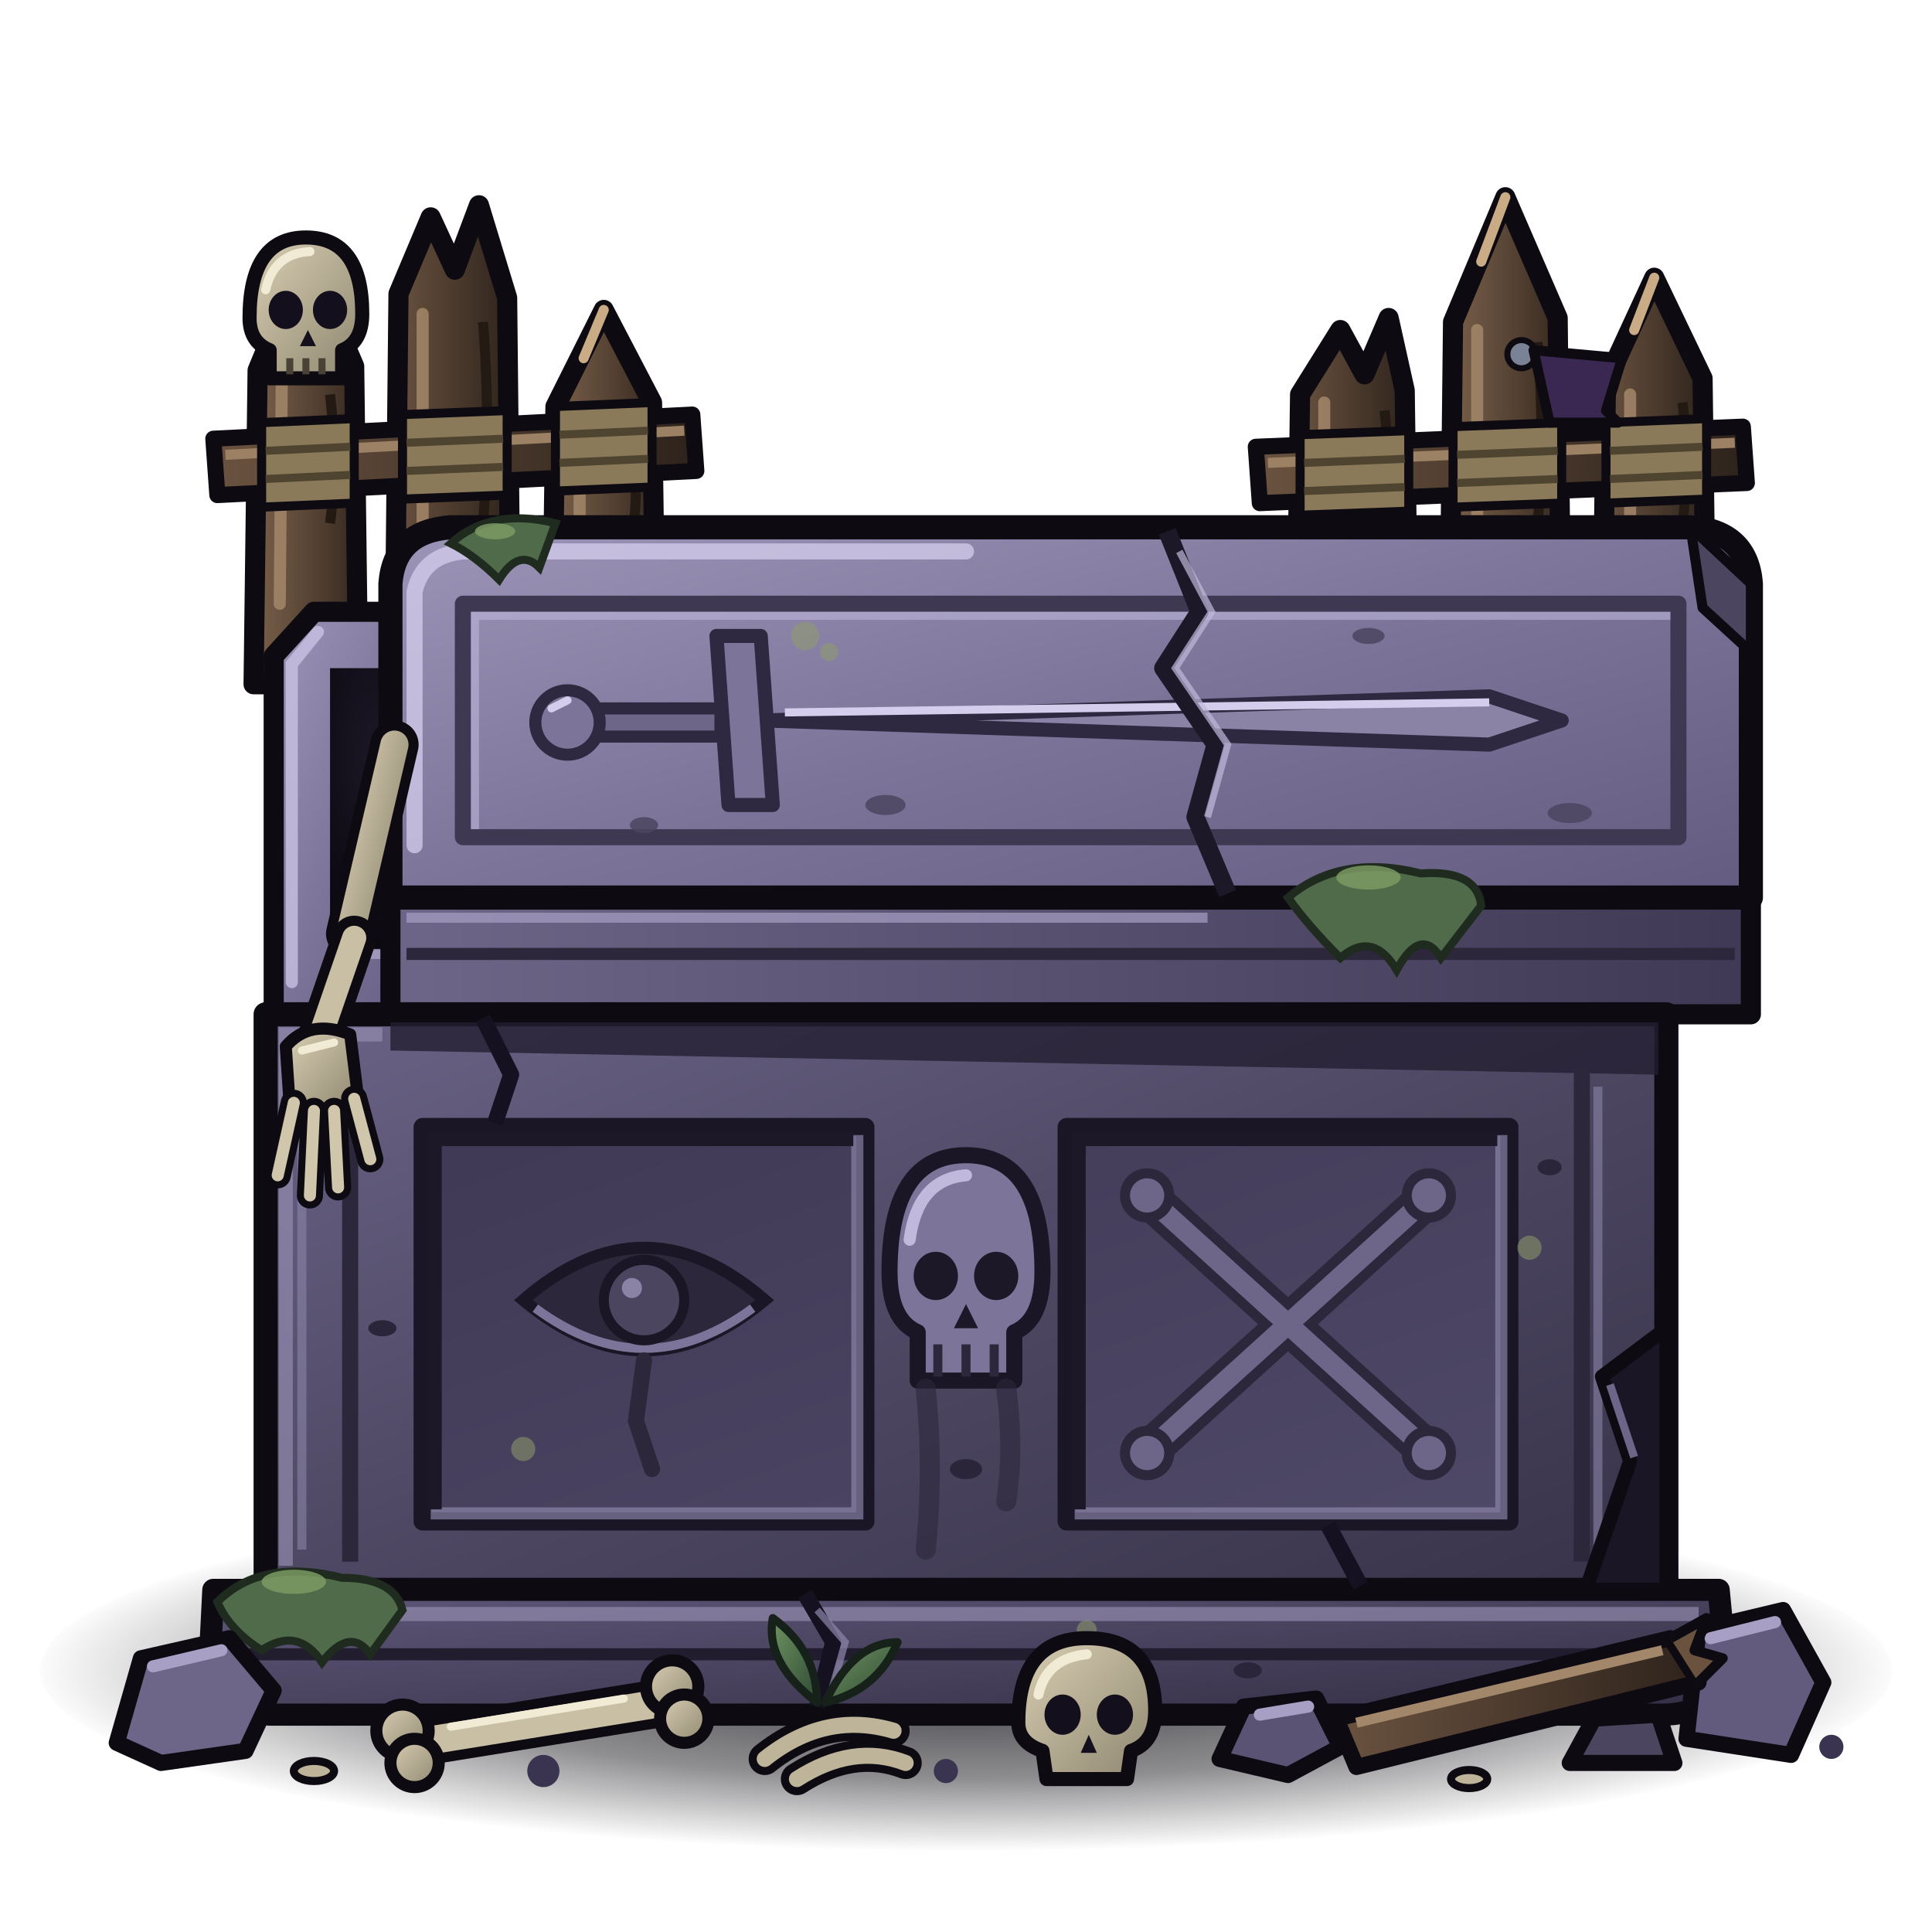
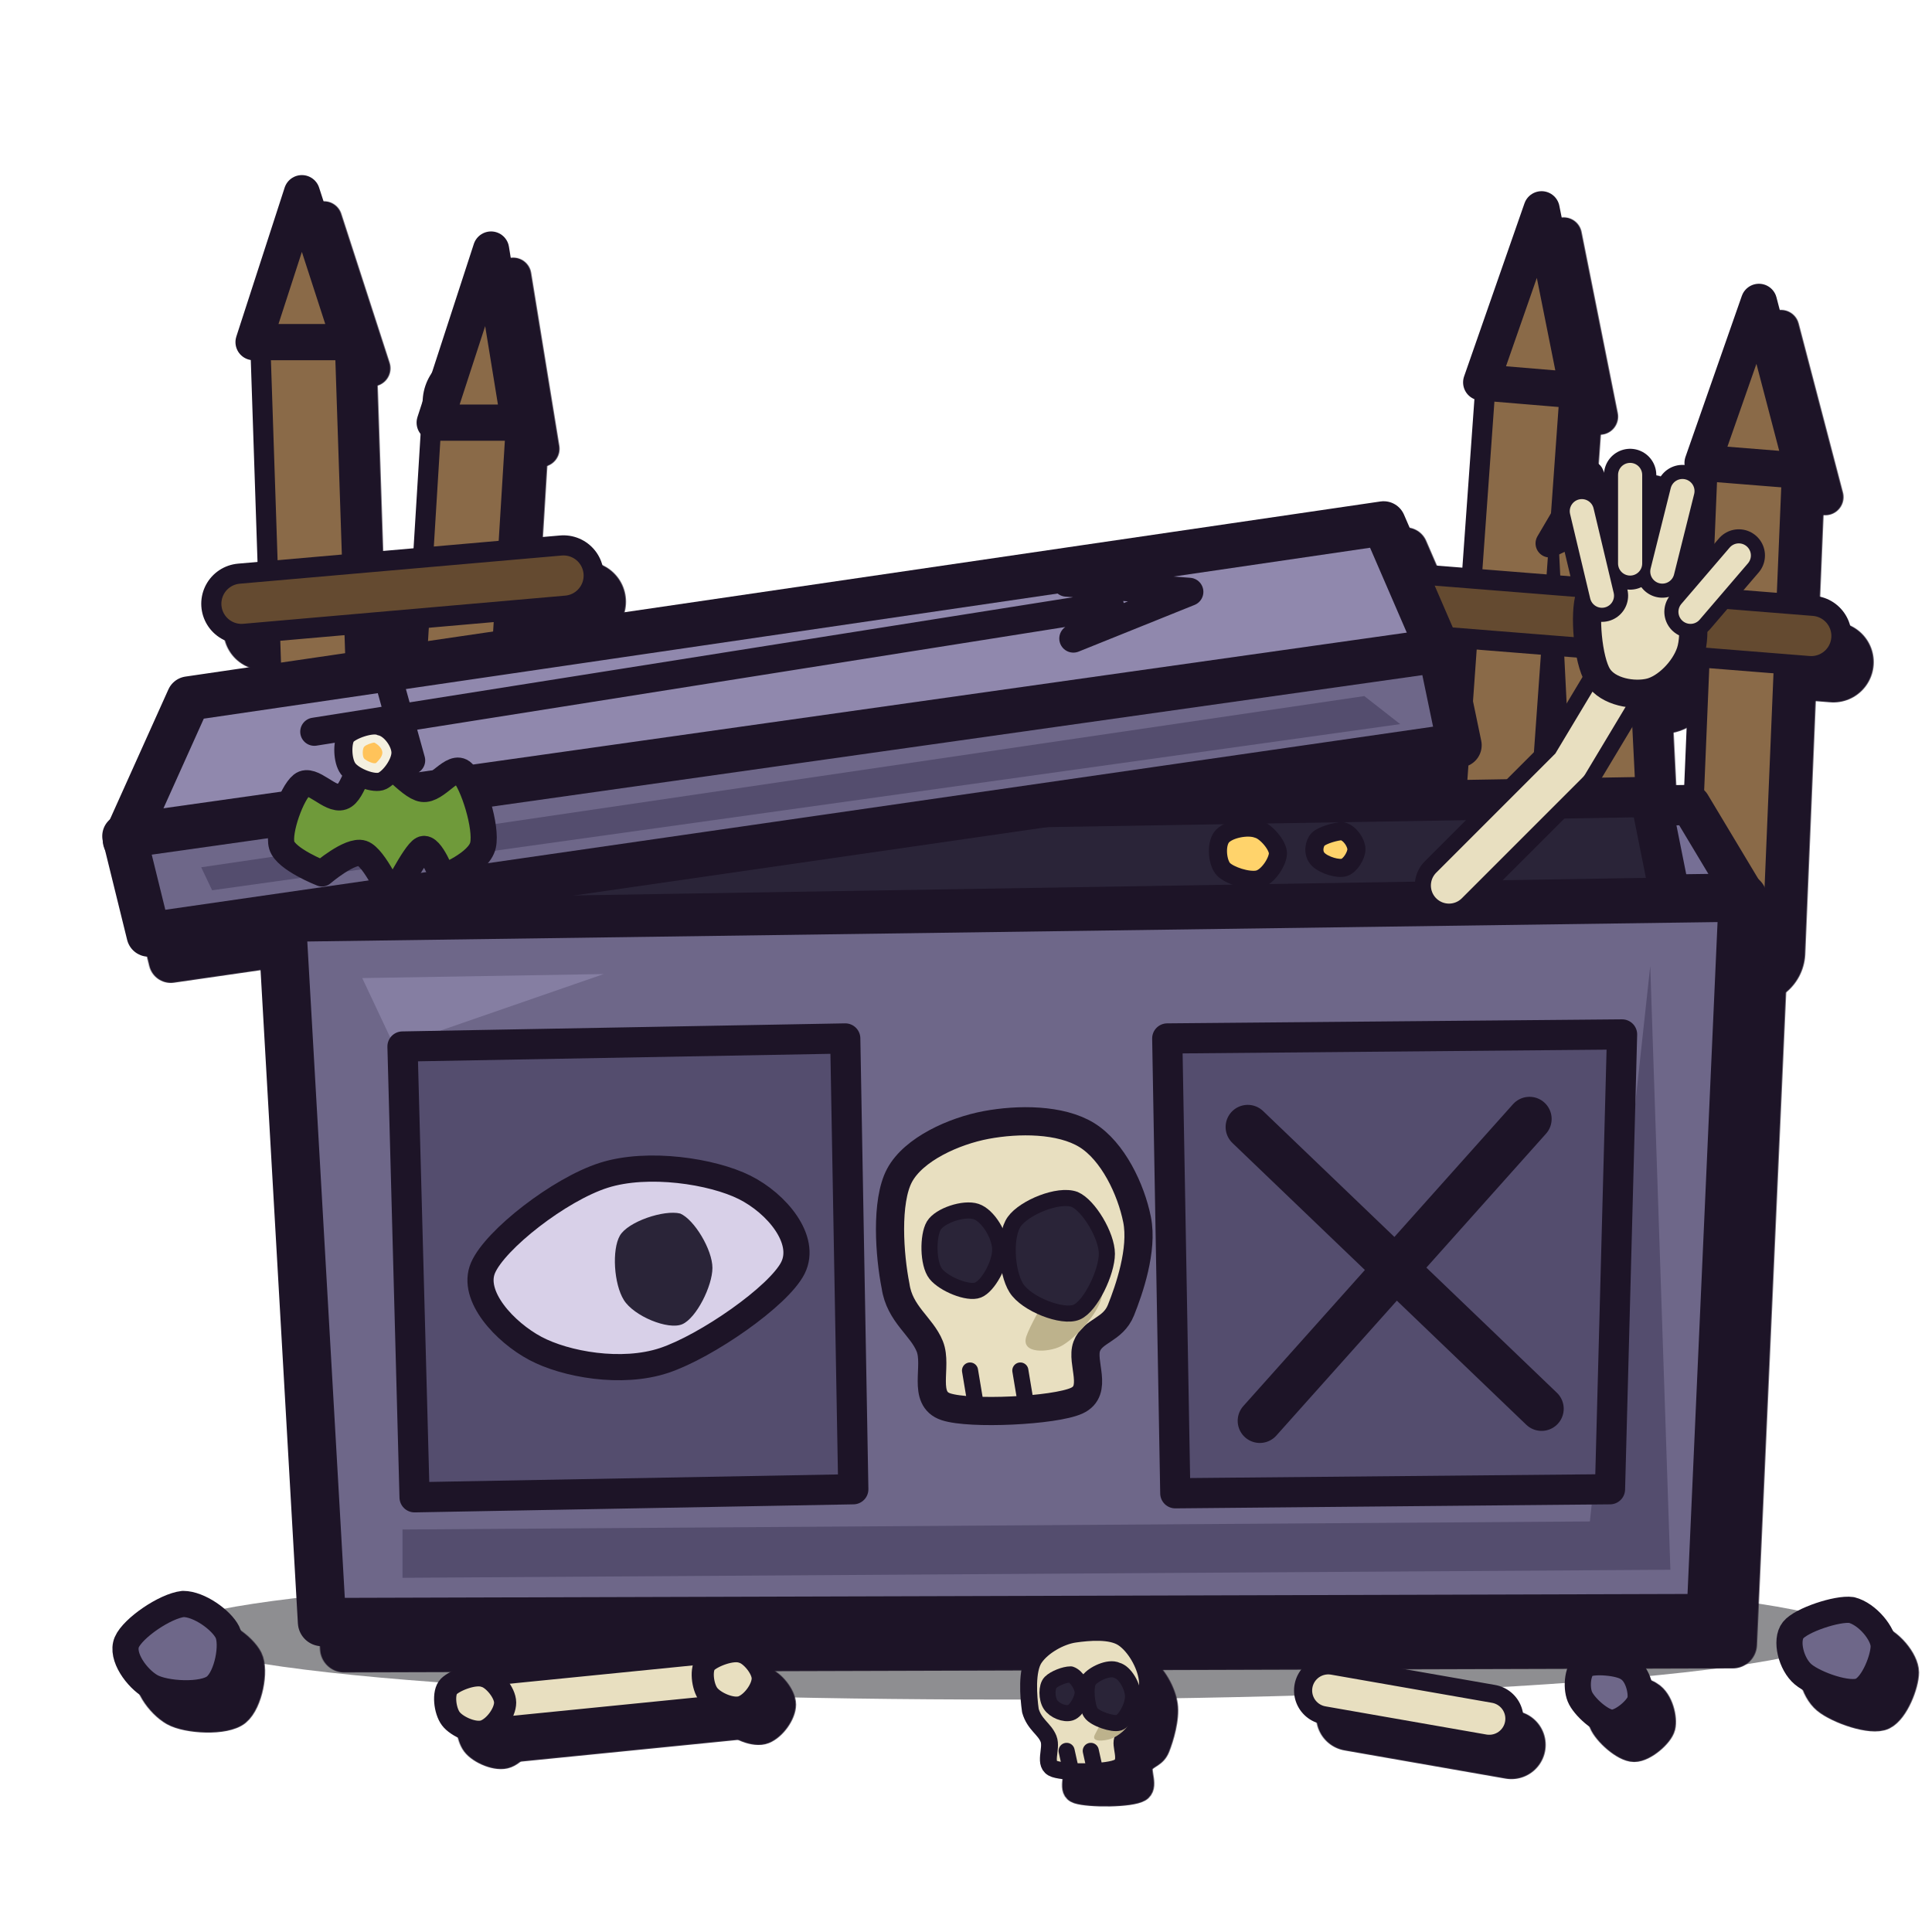
<svg xmlns="http://www.w3.org/2000/svg" viewBox="0 0 96 96" width="96" height="96">
  <defs>
-     <radialGradient id="w2-shadow" cx="0.5" cy="0.5" r="0.5">
-       <stop offset="0" stop-color="#05040a" stop-opacity="0.8" />
-       <stop offset="0.6" stop-color="#05040a" stop-opacity="0.45" />
-       <stop offset="1" stop-color="#05040a" stop-opacity="0" />
-     </radialGradient>
-     <linearGradient id="w2-top" x1="0" y1="0" x2="1" y2="1">
-       <stop offset="0" stop-color="#9d95b8" />
-       <stop offset="0.5" stop-color="#7d7599" />
-       <stop offset="1" stop-color="#635b80" />
-     </linearGradient>
-     <linearGradient id="w2-front" x1="0" y1="0" x2="1" y2="1">
-       <stop offset="0" stop-color="#6a6386" />
-       <stop offset="0.55" stop-color="#4b4560" />
-       <stop offset="1" stop-color="#38334a" />
-     </linearGradient>
-     <linearGradient id="w2-front2" x1="0" y1="0" x2="1" y2="1">
-       <stop offset="0" stop-color="#5f587a" />
-       <stop offset="1" stop-color="#332e44" />
-     </linearGradient>
-     <linearGradient id="w2-panel" x1="0" y1="0" x2="1" y2="1">
-       <stop offset="0" stop-color="#3f3955" />
-       <stop offset="1" stop-color="#4f4968" />
-     </linearGradient>
-     <linearGradient id="w2-lidedge" x1="0" y1="0" x2="1" y2="0">
-       <stop offset="0" stop-color="#6e6688" />
-       <stop offset="1" stop-color="#3f3955" />
-     </linearGradient>
-     <linearGradient id="w2-wood" x1="0" y1="0" x2="1" y2="0">
-       <stop offset="0" stop-color="#7a604a" />
-       <stop offset="0.5" stop-color="#5a4636" />
-       <stop offset="1" stop-color="#352820" />
-     </linearGradient>
-     <linearGradient id="w2-wood2" x1="0" y1="0" x2="1" y2="0">
-       <stop offset="0" stop-color="#6a523f" />
-       <stop offset="1" stop-color="#2e231c" />
-     </linearGradient>
-     <linearGradient id="w2-bone" x1="0" y1="0" x2="1" y2="1">
-       <stop offset="0" stop-color="#d8cfb4" />
-       <stop offset="1" stop-color="#8f8670" />
-     </linearGradient>
-     <radialGradient id="w2-dark" cx="0.4" cy="0.3" r="0.8">
-       <stop offset="0" stop-color="#1c1726" />
-       <stop offset="1" stop-color="#08060c" />
-     </radialGradient>
-     <linearGradient id="w2-leaf" x1="0" y1="0" x2="1" y2="1">
-       <stop offset="0" stop-color="#6f9462" />
-       <stop offset="1" stop-color="#2f4a33" />
-     </linearGradient>
+     <filter id="w2-ink" x="-6%" y="-6%" width="116%" height="116%" color-interpolation-filters="sRGB">
+       <feFlood flood-color="#1d1427" />
+       <feComposite in2="SourceAlpha" operator="in" />
+       <feOffset dx="1.1" dy="1.3" />
+       <feMerge>
+         <feMergeNode />
+         <feMergeNode in="SourceGraphic" />
+       </feMerge>
+     </filter>
  </defs>
-   <ellipse cx="48" cy="83" rx="46" ry="9" fill="url(#w2-shadow)" />
-   <g stroke="#0d0a12" stroke-width="1" stroke-linejoin="round">
-     <path d="M12.6 34 L12.8 18.4 L15.2 12.6 L17.6 18.2 L17.8 34 Z" fill="url(#w2-wood)" />
-     <path d="M19.6 34 L19.8 14.6 L21.4 10.8 L22.6 13.4 L23.8 10.2 L25.2 14.8 L25.4 34 Z" fill="url(#w2-wood2)" />
-     <path d="M27.4 34 L27.6 20.2 L30 15.4 L32.4 20 L32.6 34 Z" fill="url(#w2-wood)" />
-     <path d="M64.4 34 L64.6 19.6 L66.6 16.4 L67.8 18.6 L69 15.8 L69.8 19.4 L70 34 Z" fill="url(#w2-wood2)" />
-     <path d="M72 34 L72.2 16 L74.8 9.8 L77.4 15.8 L77.6 34 Z" fill="url(#w2-wood)" />
-     <path d="M79.6 34 L79.8 19 L82.2 13.8 L84.6 18.8 L84.8 34 Z" fill="url(#w2-wood2)" />
-   </g>
-   <path d="M14 19 L13.9 30 M21 15.6 L21 30 M28.8 20.6 L28.8 30 M65.8 20 L65.8 30 M73.4 16.4 L73.4 30 M81 19.6 L81 30" stroke="#a3876a" stroke-width="0.6" stroke-linecap="round" opacity="0.85" />
-   <path d="M16.4 19.6 Q16.8 23 16.4 26 M24 16 Q24.4 21 24 26 M31.4 21 Q31.8 24 31.4 27 M68.8 20.4 Q69.2 24 68.8 27 M76.4 17 Q76.8 22 76.4 26 M83.6 20 Q84 23 83.6 26" fill="none" stroke="#241a14" stroke-width="0.5" />
-   <path d="M15.2 12.6 L14.2 15.4 M74.8 9.8 L73.6 13 M30 15.4 L29 17.8 M82.2 13.8 L81.2 16.4" stroke="#c9ab86" stroke-width="0.5" stroke-linecap="round" />
-   <g stroke="#0d0a12" stroke-width="0.8" stroke-linejoin="round">
-     <path d="M10.6 21.8 L34.4 20.6 L34.6 23.4 L10.8 24.6 Z" fill="url(#w2-wood2)" />
-     <path d="M62.4 22.2 L86.6 21.2 L86.8 24 L62.6 25 Z" fill="url(#w2-wood2)" />
-   </g>
-   <path d="M11.2 22.6 L34 21.4 M63 23 L86.2 22" stroke="#9c8164" stroke-width="0.5" />
-   <g fill="#8a7a5a" stroke="#0d0a12" stroke-width="0.45">
-     <path d="M13 21 L17.6 20.8 L17.6 25 L13 25.2 Z" />
-     <path d="M20 20.6 L25.2 20.4 L25.2 24.6 L20 24.8 Z" />
-     <path d="M27.6 20.2 L32.4 20 L32.4 24.2 L27.6 24.4 Z" />
-     <path d="M64.6 21.6 L70 21.4 L70 25.4 L64.6 25.6 Z" />
-     <path d="M72.2 21.2 L77.6 21 L77.6 25 L72.2 25.2 Z" />
-     <path d="M79.8 21 L84.8 20.8 L84.8 24.8 L79.8 25 Z" />
-   </g>
-   <path d="M13.2 22.4 L17.4 22.2 M13.2 23.8 L17.4 23.6 M20.2 22 L25 21.8 M20.2 23.4 L25 23.2 M27.8 21.6 L32.2 21.4 M27.8 23 L32.2 22.8 M64.8 23 L69.8 22.8 M64.8 24.4 L69.8 24.2 M72.4 22.6 L77.4 22.4 M72.4 24 L77.4 23.8 M80 22.4 L84.6 22.2 M80 23.8 L84.6 23.6" stroke="#4e4430" stroke-width="0.4" />
-   <circle cx="75.6" cy="17.6" r="0.7" fill="#7a8395" stroke="#0d0a12" stroke-width="0.3" />
-   <path d="M76.2 17.4 L80.6 17.8 L79.8 20.4 L80.4 21 L77 21 Z" fill="#3b2852" stroke="#0d0a12" stroke-width="0.5" stroke-linejoin="round" />
-   <path d="M12.4 15.8 Q12.4 11.8 15.2 11.8 Q18 11.8 18 15.6 Q18 17 17 17.4 L17 18.8 L13.4 18.8 L13.4 17.4 Q12.4 17 12.4 15.8 Z" fill="url(#w2-bone)" stroke="#0d0a12" stroke-width="0.7" stroke-linejoin="round" />
-   <path d="M13.2 14.4 Q13.6 12.6 15.4 12.5" fill="none" stroke="#f1ead4" stroke-width="0.45" stroke-linecap="round" />
-   <ellipse cx="14.2" cy="15.4" rx="0.85" ry="0.95" fill="#140f1c" />
-   <ellipse cx="16.4" cy="15.4" rx="0.85" ry="0.95" fill="#140f1c" />
-   <path d="M15.3 16.4 L14.9 17.2 L15.7 17.2 Z" fill="#140f1c" />
-   <path d="M14.4 17.8 L14.4 18.6 M15.2 17.8 L15.2 18.6 M16 17.8 L16 18.6" stroke="#4a4234" stroke-width="0.35" />
-   <path d="M13.6 50.4 L13.6 32.6 L15.6 30.4 L22 30.4 L22 50.4 Z" fill="url(#w2-top)" stroke="#0d0a12" stroke-width="1" stroke-linejoin="round" />
-   <path d="M16.4 47.2 L16.4 33.2 L22 33.2 L22 47.2 Z" fill="url(#w2-dark)" />
-   <path d="M14.5 48.8 L14.5 33 L15.8 31.4" fill="none" stroke="#c9c2e4" stroke-width="0.6" stroke-linecap="round" opacity="0.8" />
-   <path d="M16.4 47.4 L22 47.4" stroke="#b3acd0" stroke-width="0.5" opacity="0.7" />
-   <path d="M19.4 44.6 L87 44.6 L87 50.4 L19.4 50.4 Z" fill="url(#w2-lidedge)" stroke="#0d0a12" stroke-width="1" stroke-linejoin="round" />
-   <path d="M20.2 47.4 L86.2 47.4" stroke="#2c273b" stroke-width="0.6" />
-   <path d="M20.2 45.6 L60 45.6" stroke="#a7a0c4" stroke-width="0.5" opacity="0.7" />
-   <path d="M19.4 44.6 L19.4 29 Q19.6 26.4 22.4 26.2 L84 26.2 Q86.8 26.4 87 29 L87 44.6 Z" fill="url(#w2-top)" stroke="#0d0a12" stroke-width="1.2" stroke-linejoin="round" />
-   <path d="M20.6 42 L20.6 29.4 Q21 27.6 23 27.4 L48 27.4" fill="none" stroke="#d4cdec" stroke-width="0.8" stroke-linecap="round" opacity="0.75" />
-   <path d="M23 41.6 L23 30 L83.4 30 L83.4 41.6 Z" fill="none" stroke="#3e3852" stroke-width="0.8" stroke-linejoin="round" />
-   <path d="M23.6 41.2 L23.6 30.6 L83 30.6" fill="none" stroke="#bdb6da" stroke-width="0.4" opacity="0.6" />
-   <path d="M38 35.8 L74 34.6 L77.6 35.8 L74 37 L38 35.8 Z" fill="#8a83a6" stroke="#2e2940" stroke-width="0.7" stroke-linejoin="round" />
-   <path d="M39 35.4 L74 34.9" stroke="#d4cdec" stroke-width="0.4" />
-   <path d="M35.6 31.6 L37.8 31.6 L38.4 40 L36.2 40 Z" fill="#7d7599" stroke="#2e2940" stroke-width="0.7" stroke-linejoin="round" />
-   <path d="M29.6 35.2 L35.8 35.2 L35.8 36.6 L29.6 36.6 Z" fill="#6e6688" stroke="#2e2940" stroke-width="0.6" />
-   <circle cx="28.2" cy="35.9" r="1.6" fill="#7d7599" stroke="#2e2940" stroke-width="0.6" />
-   <path d="M27.4 35.2 L28.2 34.8" stroke="#d4cdec" stroke-width="0.4" stroke-linecap="round" />
-   <path d="M58 26.4 L59.6 30.4 L57.8 33.2 L60.4 37 L59.4 40.6 L61 44.4" fill="none" stroke="#1d1828" stroke-width="0.9" stroke-linejoin="round" />
-   <path d="M58.6 27.4 L60.2 30.4 L58.4 33.2 L61 37 L60 40.6" fill="none" stroke="#c0b9dc" stroke-width="0.35" opacity="0.7" />
-   <path d="M84 26.2 L87 29 L87 32.4 L84.6 30.2 Z" fill="#4b4560" stroke="#0d0a12" stroke-width="0.5" stroke-linejoin="round" />
-   <g fill="#4b4560" opacity="0.85">
-     <ellipse cx="44" cy="40" rx="1" ry="0.5" />
-     <ellipse cx="68" cy="31.6" rx="0.8" ry="0.4" />
-     <ellipse cx="78" cy="40.4" rx="1.1" ry="0.5" />
-     <ellipse cx="32" cy="41" rx="0.7" ry="0.4" />
-   </g>
-   <path d="M13.2 50.4 L82.8 50.4 L82.8 79 L13.2 79 Z" fill="url(#w2-front)" stroke="#0d0a12" stroke-width="1.2" stroke-linejoin="round" />
-   <path d="M19.4 50.8 L82.4 50.8 L82.4 53.4 L19.4 52.2 Z" fill="#231e31" opacity="0.8" />
-   <path d="M14.2 77.8 L14.2 51.4 L19 51.4" fill="none" stroke="#9d95b8" stroke-width="0.7" opacity="0.6" />
-   <path d="M17.4 52.4 L17.4 77.6 M78.6 53 L78.6 77.6" stroke="#2c273b" stroke-width="0.8" />
-   <path d="M15 77 L15 53 M79.4 77 L79.4 54" stroke="#8a83a6" stroke-width="0.45" opacity="0.6" />
-   <path d="M21 56 L43 56 L43 75.6 L21 75.6 Z M53 56 L75 56 L75 75.6 L53 75.6 Z" fill="url(#w2-panel)" stroke="#1a1625" stroke-width="0.9" stroke-linejoin="round" />
-   <path d="M21.4 75.2 L42.6 75.2 L42.6 56.4 M53.4 75.2 L74.6 75.2 L74.6 56.4" fill="none" stroke="#8f88ad" stroke-width="0.6" opacity="0.65" />
-   <path d="M21.6 75 L21.6 56.6 L42.4 56.6 M53.6 75 L53.6 56.6 L74.4 56.6" fill="none" stroke="#1d1828" stroke-width="0.7" />
-   <path d="M26 64.6 Q32 59.4 38 64.6 Q32 69.6 26 64.6 Z" fill="#2c273b" stroke="#1a1625" stroke-width="0.6" />
-   <path d="M26.6 65 Q32 69 37.4 65" fill="none" stroke="#7d7599" stroke-width="0.45" />
-   <circle cx="32" cy="64.6" r="2" fill="#4b4560" stroke="#1a1625" stroke-width="0.5" />
-   <circle cx="31.4" cy="64" r="0.5" fill="#8a83a6" />
-   <path d="M32 67.6 L31.6 70.6 L32.4 73" fill="none" stroke="#2c273b" stroke-width="0.8" stroke-linecap="round" />
-   <path d="M57.6 60 L70.4 71.6 M70.4 60 L57.6 71.6" stroke="#2c273b" stroke-width="2" stroke-linecap="round" />
-   <path d="M57.6 60 L70.4 71.6 M70.4 60 L57.6 71.6" stroke="#6e6688" stroke-width="1" stroke-linecap="round" />
-   <g fill="#6e6688" stroke="#2c273b" stroke-width="0.5">
-     <circle cx="57" cy="59.4" r="1.1" />
-     <circle cx="71" cy="59.4" r="1.1" />
-     <circle cx="57" cy="72.2" r="1.1" />
-     <circle cx="71" cy="72.2" r="1.1" />
-   </g>
-   <path d="M44.2 63.2 Q44.2 57.4 48 57.4 Q51.8 57.4 51.8 63.2 Q51.8 65.6 50.4 66.2 L50.4 68.6 L45.6 68.6 L45.6 66.2 Q44.2 65.6 44.2 63.2 Z" fill="#7d7599" stroke="#1a1625" stroke-width="0.8" stroke-linejoin="round" />
-   <path d="M45.2 61.6 Q45.6 58.6 48 58.4" fill="none" stroke="#c0b9dc" stroke-width="0.6" stroke-linecap="round" />
-   <ellipse cx="46.5" cy="63.4" rx="1.1" ry="1.2" fill="#1d1828" />
-   <ellipse cx="49.5" cy="63.4" rx="1.1" ry="1.2" fill="#1d1828" />
-   <path d="M48 64.8 L47.4 66 L48.6 66 Z" fill="#1d1828" />
-   <path d="M46.6 66.8 L46.6 68.4 M48 66.8 L48 68.4 M49.4 66.8 L49.4 68.4" stroke="#2c273b" stroke-width="0.45" />
-   <path d="M10.6 79 L85.4 79 L85.8 83.2 Q85 85.2 82.6 85.2 L13.4 85.2 Q10.8 85 10.4 83 Z" fill="url(#w2-front2)" stroke="#0d0a12" stroke-width="1.1" stroke-linejoin="round" />
-   <path d="M11.6 80.2 L84.4 80.2" stroke="#9d95b8" stroke-width="0.7" opacity="0.6" />
-   <path d="M12 82.2 L84.6 82.2" stroke="#211c2e" stroke-width="0.6" />
-   <path d="M82.8 66 L79.6 68.4 L81 72.6 L78.8 79 L82.8 79 Z" fill="#1a1625" stroke="#0d0a12" stroke-width="0.7" stroke-linejoin="round" />
-   <path d="M80 68.8 L81.2 72.4" stroke="#6e6688" stroke-width="0.4" />
-   <path d="M24 50.6 L25.4 53.4 L24.6 55.8 M66 75.8 L67.6 78.8 M40 79.2 L41.4 81.6 L40.6 84.8" fill="none" stroke="#151120" stroke-width="0.8" stroke-linejoin="round" />
-   <path d="M40.6 80 L42 81.6 L41.2 84.4" fill="none" stroke="#8f88ad" stroke-width="0.35" opacity="0.7" />
-   <g fill="#2a2539">
-     <ellipse cx="19" cy="66" rx="0.7" ry="0.4" />
-     <ellipse cx="48" cy="73" rx="0.8" ry="0.5" />
-     <ellipse cx="77" cy="58" rx="0.6" ry="0.4" />
-     <ellipse cx="62" cy="83" rx="0.7" ry="0.4" />
-   </g>
-   <path d="M46 69 Q46.4 73 46 77 M50 69 Q50.4 72 50 74.6" fill="none" stroke="#2b263a" stroke-width="1" stroke-linecap="round" opacity="0.6" />
-   <path d="M19.6 37 L17.4 46.4" stroke="#0d0a12" stroke-width="2.4" stroke-linecap="round" />
-   <path d="M19.6 37 L17.4 46.4" stroke="url(#w2-bone)" stroke-width="1.4" stroke-linecap="round" />
-   <path d="M17.6 46.6 L15.6 52.4" stroke="#0d0a12" stroke-width="2.2" stroke-linecap="round" />
-   <path d="M17.6 46.6 L15.6 52.4" stroke="#c8bfa5" stroke-width="1.2" stroke-linecap="round" />
-   <path d="M14.2 52 Q15.4 50.6 17.4 51.4 L17.8 54.6 Q16.2 55.6 14.4 55 Z" fill="url(#w2-bone)" stroke="#0d0a12" stroke-width="0.6" stroke-linejoin="round" />
-   <path d="M14.6 54.8 L13.8 58.4 M15.6 55.2 L15.4 59.4 M16.6 55.2 L16.8 59 M17.6 54.6 L18.4 57.6" stroke="#0d0a12" stroke-width="1.3" stroke-linecap="round" />
-   <path d="M14.6 54.8 L13.8 58.4 M15.6 55.2 L15.4 59.4 M16.6 55.2 L16.8 59 M17.6 54.6 L18.4 57.6" stroke="#cfc6ab" stroke-width="0.6" stroke-linecap="round" />
-   <path d="M15 52.2 L16.6 51.8" stroke="#f1ead4" stroke-width="0.4" stroke-linecap="round" />
-   <g fill="#4f6b4a" stroke="#1f2b1e" stroke-width="0.4">
-     <path d="M64 44.6 Q66.6 42.4 70.6 43.4 Q73.4 43.2 73.6 45 L71.6 47.6 Q70.6 46 69.4 48.2 Q68.2 46.2 66.6 47.6 Q65 46 64 44.6 Z" />
-     <path d="M10.8 79.6 Q13 77.4 17 78.4 Q19.6 78.4 20 80 L18.4 82.2 Q17.4 80.8 16 82.6 Q14.8 80.8 13 82 Q11.4 81 10.8 79.6 Z" />
-     <path d="M22.4 27 Q24.4 25.2 27.6 26 L26.8 28.2 Q25.8 27.2 24.8 28.8 Q23.6 27.6 22.4 27 Z" />
-   </g>
-   <g fill="#7b9a63" opacity="0.85">
-     <ellipse cx="68" cy="43.6" rx="1.6" ry="0.6" />
-     <ellipse cx="14.6" cy="78.6" rx="1.6" ry="0.6" />
-     <ellipse cx="24.6" cy="26.4" rx="1" ry="0.4" />
-   </g>
-   <g fill="#8e9a6a" opacity="0.55">
-     <circle cx="40" cy="31.6" r="0.7" />
-     <circle cx="41.2" cy="32.4" r="0.45" />
-     <circle cx="76" cy="62" r="0.6" />
-     <circle cx="26" cy="72" r="0.6" />
-     <circle cx="54" cy="81" r="0.5" />
-   </g>
-   <g fill="url(#w2-leaf)" stroke="#16211a" stroke-width="0.4" stroke-linejoin="round">
-     <path d="M40.6 84.6 Q38 82.6 38.4 80.4 Q40.6 82 40.6 84.6 Z" />
-     <path d="M41 84.6 Q42.4 81.6 44.6 81.6 Q43.6 84 41 84.6 Z" />
-   </g>
-   <g stroke="#0d0a12" stroke-width="0.8" stroke-linejoin="round">
-     <path d="M5.8 86.6 L7 82.4 L11.4 81.4 L13.6 84 L12.2 87 L8 87.6 Z" fill="#6e6688" />
-     <path d="M60.6 87.4 L61.8 84.8 L65.4 84.4 L66.6 86.8 L64 88.2 Z" fill="#5a5374" />
-     <path d="M83.8 86.4 L84.4 81 L88.6 80 L90.6 83.6 L89 87.2 Z" fill="#625b7e" />
-     <path d="M78 87.6 L79.2 85.4 L82.4 85.2 L83.2 87.6 Z" fill="#4b4560" />
-   </g>
-   <path d="M7.6 82.8 L11 82 M62.6 85.2 L65 84.8 M85 81.4 L88.2 80.6" stroke="#a7a0c4" stroke-width="0.6" stroke-linecap="round" />
-   <path d="M66.4 85.4 L83 81.4 L84.4 83.6 L67.4 87.8 Z" fill="url(#w2-wood2)" stroke="#0d0a12" stroke-width="0.8" stroke-linejoin="round" />
-   <path d="M67.4 85.6 L82.6 82" stroke="#a3876a" stroke-width="0.5" />
-   <path d="M83 81.4 L84.8 80.4 L84.2 82 L85.6 82.4 L84.4 83.6" fill="#6a523f" stroke="#0d0a12" stroke-width="0.5" stroke-linejoin="round" />
-   <path d="M20.6 86.6 L33 84.6" stroke="#0d0a12" stroke-width="2.4" stroke-linecap="round" />
-   <path d="M20.6 86.6 L33 84.6" stroke="#c8bfa5" stroke-width="1.4" stroke-linecap="round" />
-   <g fill="url(#w2-bone)" stroke="#0d0a12" stroke-width="0.6">
-     <circle cx="20" cy="86" r="1.3" />
-     <circle cx="20.6" cy="87.6" r="1.2" />
-     <circle cx="33.4" cy="83.8" r="1.3" />
-     <circle cx="34" cy="85.4" r="1.2" />
-   </g>
-   <path d="M22.4 85.8 L31 84.4" stroke="#f1ead4" stroke-width="0.4" stroke-linecap="round" />
-   <path d="M50.6 85.6 Q50.6 81.4 54 81.4 Q57.4 81.4 57.4 85 Q57.4 86.6 56.2 87 L56 88.4 L52 88.4 L51.8 87 Q50.6 86.6 50.6 85.6 Z" fill="url(#w2-bone)" stroke="#0d0a12" stroke-width="0.7" stroke-linejoin="round" />
-   <path d="M51.6 84.2 Q52 82.4 54 82.2" fill="none" stroke="#f1ead4" stroke-width="0.5" stroke-linecap="round" />
-   <ellipse cx="52.8" cy="85.2" rx="0.9" ry="1" fill="#140f1c" />
-   <ellipse cx="55.4" cy="85.2" rx="0.9" ry="1" fill="#140f1c" />
-   <path d="M54.1 86.2 L53.7 87.1 L54.5 87.1 Z" fill="#140f1c" />
-   <path d="M38 87.4 Q41 85 44.4 86 M39.6 88.4 Q42.4 86.6 45 87.6" fill="none" stroke="#0d0a12" stroke-width="1.6" stroke-linecap="round" />
-   <path d="M38 87.4 Q41 85 44.4 86 M39.6 88.4 Q42.4 86.6 45 87.6" fill="none" stroke="#bdb49a" stroke-width="0.8" stroke-linecap="round" />
-   <g fill="#bdb49a" stroke="#0d0a12" stroke-width="0.4">
-     <ellipse cx="15.6" cy="88" rx="1" ry="0.5" />
-     <ellipse cx="73" cy="88.4" rx="0.9" ry="0.45" />
-   </g>
-   <g fill="#3a3450">
-     <circle cx="27" cy="88" r="0.8" />
-     <circle cx="47" cy="88" r="0.6" />
-     <circle cx="91" cy="86.8" r="0.6" />
+   <path d="M8 81 C12 77 88 77 92 81 C90 85.6 10 85.6 8 81 Z" fill="#05040a" opacity=".45" />
+   <g filter="url(#w2-ink)" stroke="#1d1427" stroke-width="2.4" stroke-linejoin="round" stroke-linecap="round">
+     <g fill="none">
+       <g stroke-width="5.2">
+         <path id="w2-stk" d="M16 46 L15 16 M22 46 L23.6 20 M74 46 L76 18 M80 46 L79 26 M86 46 L87 22" />
+       </g>
+       <use href="#w2-stk" stroke="#8a6a48" stroke-width="3.2" />
+     </g>
+     <path d="M12.6 17 L15 9.6 L17.4 17 Z M21.6 21 L24.4 12.4 L25.8 21 Z M73.6 19 L76.6 10.4 L78.4 19.4 Z M84.6 23 L87.4 15 L89.6 23.4 Z" fill="#8a6a48" stroke-width="1.8" />
+     <path d="M77 27 L79 23.6 L80.6 27.4 L81.2 25 Z" fill="#644a30" stroke-width="1.4" />
+     <g fill="none">
+       <g stroke-width="4">
+         <path id="w2-rail" d="M12 30 L28 28.6 M70 30 L90 31.6" />
+       </g>
+       <use href="#w2-rail" stroke="#644a30" stroke-width="2" />
+     </g>
+     <path d="M14 46 L17 41 L84 40 L87 45 Z" fill="#766f95" stroke-width="2" />
+     <path d="M14 45.6 L86.6 44.6 L85 80.4 L16 80.6 Z" fill="#6e6789" stroke-width="2.4" />
+     <path d="M82 48 L83 78 L20 78.4 L20 76 L79 75.6 Z" fill="#544d6e" stroke="none" />
+     <path d="M18 48.6 L30 48.4 L19.6 52 Z" fill="#857ea2" stroke="none" />
+     <path d="M20 52 L42 51.6 L42.4 74 L20.6 74.4 Z" fill="#544d6e" stroke-width="1.5" />
+     <path d="M58 51.6 L80.6 51.4 L80 74 L58.4 74.2 Z" fill="#544d6e" stroke-width="1.5" />
+     <path d="M24 63 C24.6 61.6 27.8 59.1 30 58.4 S35.4 58.2 37 59 S40.1 61.6 39.4 63 S35.1 66.9 33 67.6 S28.1 67.8 26.6 67 S23.4 64.4 24 63 Z" fill="#d8d0e8" stroke-width="1.3" />
+     <path d="M33.8 60.3 C34.5 60.6 35.4 62.1 35.4 63 S34.6 65.5 33.9 65.8 S31.5 65.4 31 64.6 S30.4 62.1 30.8 61.4 S33 60.1 33.8 60.3 Z" fill="#2a2438" stroke="none" />
+     <path d="M62 56 L76.6 70 M76 55.6 L62.6 70.6" fill="none" stroke-width="2.2" />
+     <path d="M44.5 63.9 C44.2 62.4 44 59.7 44.7 58.4 S47.4 56.2 49 55.9 S52.7 55.6 54 56.4 S56.2 59.1 56.5 60.6 S56.1 64.1 55.7 65.1 S54.3 66.1 54 66.9 S54.6 69.1 53.5 69.6 S48.2 70.3 47 69.9 S46.6 67.9 46.2 66.9 S44.7 65.3 44.5 63.9 Z" fill="#e8dfc0" stroke-width="1.4" />
+     <path d="M54.2 61.4 C54.8 61.1 55 63.7 54.7 64.6 S53.3 66.6 52.7 66.9 S50.7 67.3 51 66.4 S53.6 61.6 54.2 61.4 Z" fill="#bdb28c" stroke="none" />
+     <path d="M48.5 60.2 C49.1 60.4 49.7 61.4 49.7 62.1 S49.1 63.9 48.6 64.1 S46.9 63.8 46.5 63.3 S46.1 61.4 46.4 60.9 S47.9 60 48.5 60.2 Z" fill="#2a2438" stroke-width=".8" />
+     <path d="M53.4 59.6 C54.1 59.9 55 61.4 55 62.3 S54.2 64.9 53.5 65.2 S51 64.8 50.5 64 S49.9 61.4 50.4 60.7 S52.6 59.3 53.4 59.6 Z" fill="#2a2438" stroke-width=".8" />
+     <path d="M48.2 68.1 L48.5 69.9 M50.7 68.1 L51 69.9" fill="none" stroke-width="0.8" />
+     <path d="M22 40.6 L82 39.6 L83 44.6 L22 45.6 Z" fill="#2a2438" stroke-width="2" />
+     <path d="M62.5 41.2 C62.9 41.3 63.5 42 63.5 42.4 S63 43.6 62.5 43.7 S61.1 43.5 60.8 43.2 S60.4 42 60.7 41.6 S62 41 62.5 41.2 Z" fill="#ffd36b" stroke-width=".9" />
+     <path d="M66.7 41.3 C67.1 41.4 67.4 41.9 67.4 42.2 S67.1 43 66.8 43.1 S65.8 43 65.5 42.7 S65.3 41.9 65.5 41.7 S66.4 41.3 66.7 41.3 Z" fill="#ffd36b" stroke-width=".9" />
+     <g transform="rotate(-7 40 38)">
+       <path d="M6 37.6 L10 31 L70 29.6 L72 36.4 Z" fill="#9088ad" stroke-width="2.2" />
+       <path d="M6 37.4 L72 36.2 L72.4 41 L6.6 42.4 Z" fill="#6e6789" stroke-width="2.2" />
+       <path d="M68 38 L69.6 39.6 L10 40.6 L9.6 39.4 Z" fill="#544d6e" stroke="none" />
+       <path d="M16 33.4 L56 32 M54 30.6 L60 31.8 L54 33.4 M20 31.4 L20.6 35.4" fill="none" stroke-width="1.4" />
+     </g>
+     <g fill="none">
+       <g stroke-width="3.4">
+         <path id="w2-arm" d="M72 44 L78 38 L81 33" />
+       </g>
+       <use href="#w2-arm" stroke="#e8dfc0" stroke-width="1.8" />
+     </g>
+     <path d="M79.4 33.6 C78.9 32.8 78.7 30.5 79 29.6 S80.2 28.1 81 28 S83.1 28.3 83.6 29 S84.3 31.5 84 32.4 S82.8 34.2 82 34.4 S79.9 34.4 79.4 33.6 Z" fill="#e8dfc0" stroke-width="1.4" />
+     <path d="M79.6 29.6 L78.6 25.4 M81 28 L81 23.6 M82.6 28.4 L83.6 24.4 M84 30.4 L86.4 27.6" fill="none" stroke-width="2.6" />
+     <path d="M79.6 29.6 L78.6 25.4 M81 28 L81 23.6 M82.6 28.4 L83.6 24.4 M84 30.4 L86.4 27.6" fill="none" stroke-width="1.2" stroke="#e8dfc0" />
+     <path d="M14 42 C13.8 41.3 14.5 39.4 15 39 S16.4 39.8 17 39.6 S17.8 37.7 18.5 37.6 S20.3 39.1 21 39.2 S22.5 37.9 23 38.4 S24.2 41.1 24 42 S22 43.6 22 43.6 C22 43.6 21.4 42 21 42.2 S19.5 44.6 19.5 44.6 C19.5 44.6 18.6 42.6 18 42.4 S16 43.4 16 43.4 C16 43.4 14.2 42.7 14 42 Z" fill="#6f9a3a" stroke-width="1.3" />
+     <path d="M18.9 36.1 C19.4 36.2 19.9 36.9 19.9 37.4 S19.4 38.6 19 38.8 S17.6 38.6 17.3 38.2 S17 36.9 17.2 36.6 S18.5 35.9 18.9 36.1 Z" fill="#f4f0e0" stroke-width="0.9" />
+     <path d="M18.6 36.9 C18.8 37 19 37.2 19 37.4 S18.8 37.8 18.7 37.9 S18.2 37.8 18.1 37.7 S18 37.2 18.1 37.1 S18.5 36.9 18.6 36.9 Z" fill="#ffc35a" stroke="none" />
+     <g fill="none">
+       <g stroke-width="3.4">
+         <path id="w2-bone" d="M24 84.6 L36 83.4 M66 84 L74 85.4" />
+       </g>
+       <use href="#w2-bone" stroke="#e8dfc0" stroke-width="1.6" />
+     </g>
+     <path d="M24.1 83.3 C24.5 83.4 25.1 84.1 25.1 84.6 S24.6 85.8 24.1 86 S22.7 85.8 22.4 85.4 S22 84.1 22.3 83.8 S23.6 83.1 24.1 83.3 Z" fill="#e8dfc0" stroke-width="1.1" />
+     <path d="M36.9 82.1 C37.3 82.2 37.9 82.9 37.9 83.4 S37.4 84.6 36.9 84.8 S35.5 84.6 35.2 84.2 S34.8 82.9 35.1 82.6 S36.4 81.9 36.9 82.1 Z" fill="#e8dfc0" stroke-width="1.1" />
+     <path d="M51.2 85 C51.1 84.3 51 83 51.4 82.4 S52.7 81.3 53.4 81.2 S55.2 81 55.8 81.4 S56.9 82.7 57 83.4 S56.8 85.1 56.6 85.6 S56 86.1 55.8 86.4 S56.1 87.5 55.6 87.8 S53 88.1 52.4 87.9 S52.3 86.9 52.1 86.4 S51.4 85.7 51.2 85 Z" fill="#e8dfc0" stroke-width="0.84" />
+     <path d="M55.9 83.8 C56.2 83.7 56.3 84.9 56.2 85.4 S55.5 86.3 55.2 86.4 S54.2 86.6 54.4 86.2 S55.6 83.9 55.9 83.8 Z" fill="#bdb28c" stroke="none" />
+     <path d="M53.2 83.2 C53.5 83.3 53.8 83.8 53.8 84.1 S53.5 85 53.2 85.1 S52.4 85 52.2 84.7 S52 83.8 52.2 83.6 S52.9 83.2 53.2 83.2 Z" fill="#2a2438" stroke-width=".8" />
+     <path d="M55.5 83 C55.9 83.1 56.3 83.8 56.3 84.3 S55.9 85.5 55.6 85.6 S54.4 85.4 54.2 85.1 S53.9 83.8 54.1 83.5 S55.1 82.8 55.5 83 Z" fill="#2a2438" stroke-width=".8" />
+     <path d="M53 87 L53.2 87.9 M54.2 87 L54.4 87.9" fill="none" stroke-width="0.8" />
+     <path d="M9.1 79.7 C9.9 79.7 11 80.5 11.3 81.1 S11.3 83.3 10.7 83.8 S8.2 84.2 7.5 83.8 S6 82.3 6.3 81.6 S8.2 79.8 9.1 79.7 Z" fill="#6e6789" stroke-width="1.3" />
+     <path d="M92 80 C92.8 80.2 93.6 81.2 93.6 81.8 S93.1 83.7 92.5 84 S90.2 83.7 89.6 83.2 S88.7 81.5 89.1 81 S91.3 79.9 92 80 Z" fill="#6e6789" stroke-width="1.3" />
+     <path d="M80.9 82.9 C81.4 83.2 81.6 84.1 81.5 84.5 S80.6 85.6 80.1 85.6 S78.7 84.8 78.5 84.3 S78.4 82.9 78.8 82.7 S80.5 82.6 80.9 82.9 Z" fill="#6e6789" stroke-width="1.3" />
  </g>
</svg>
